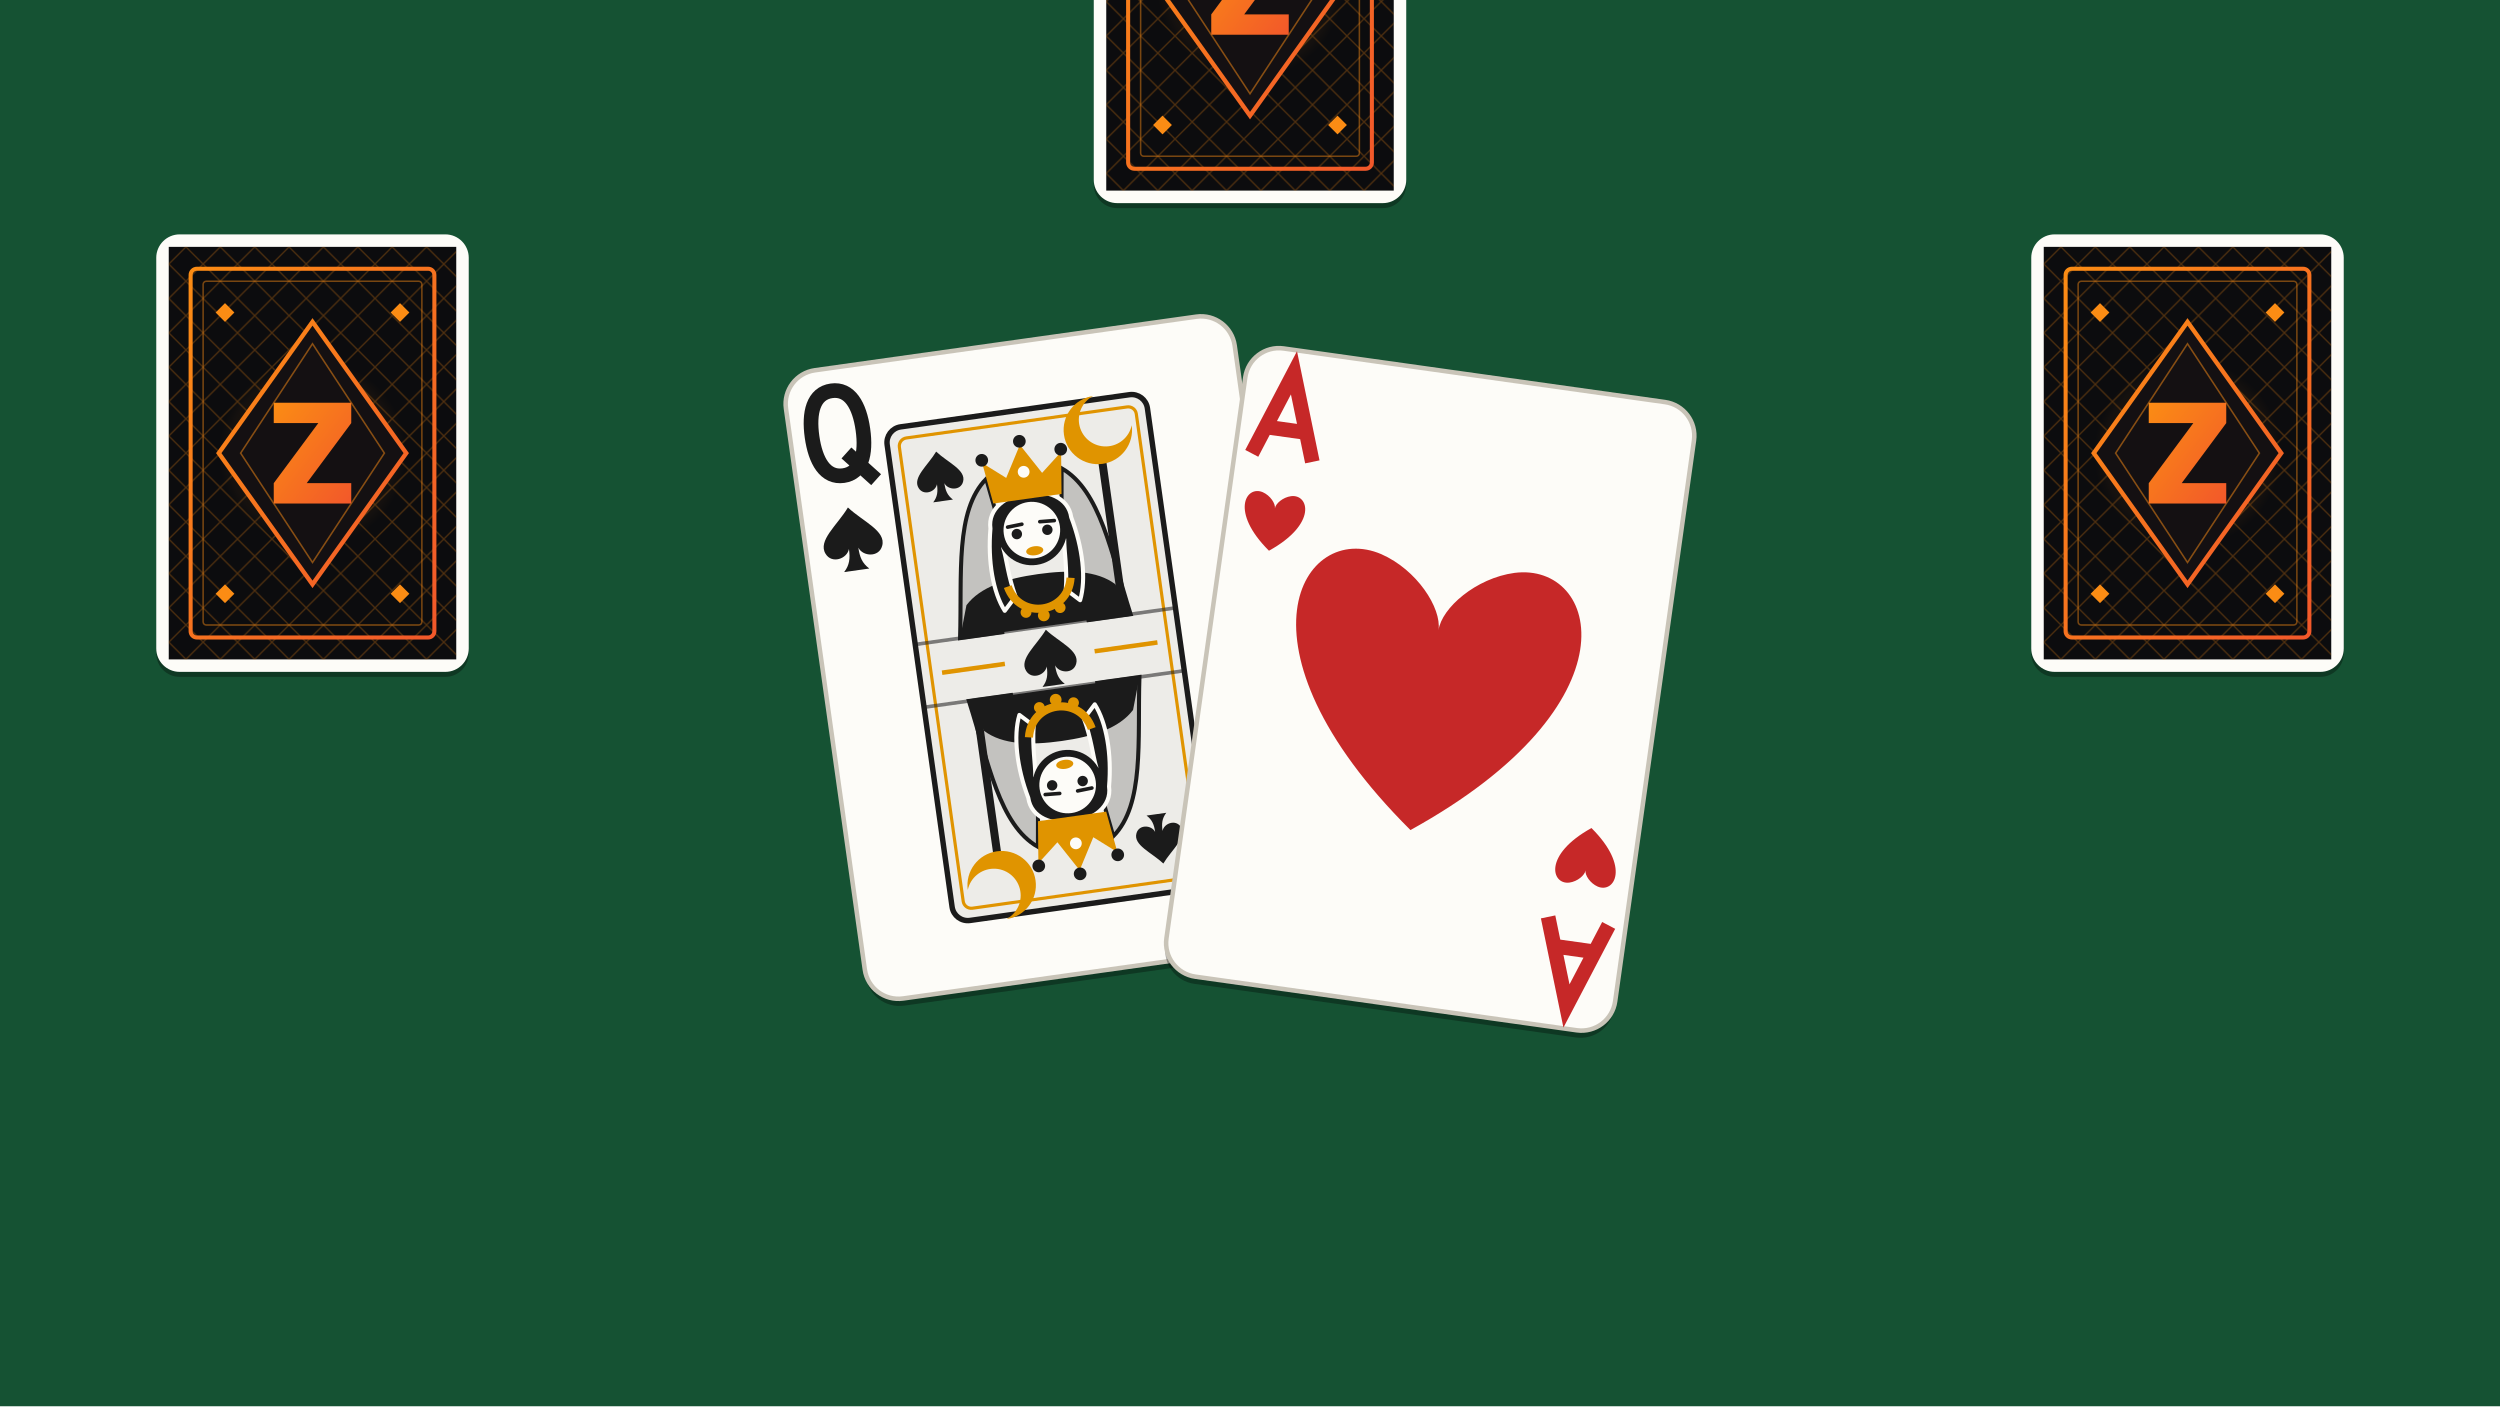
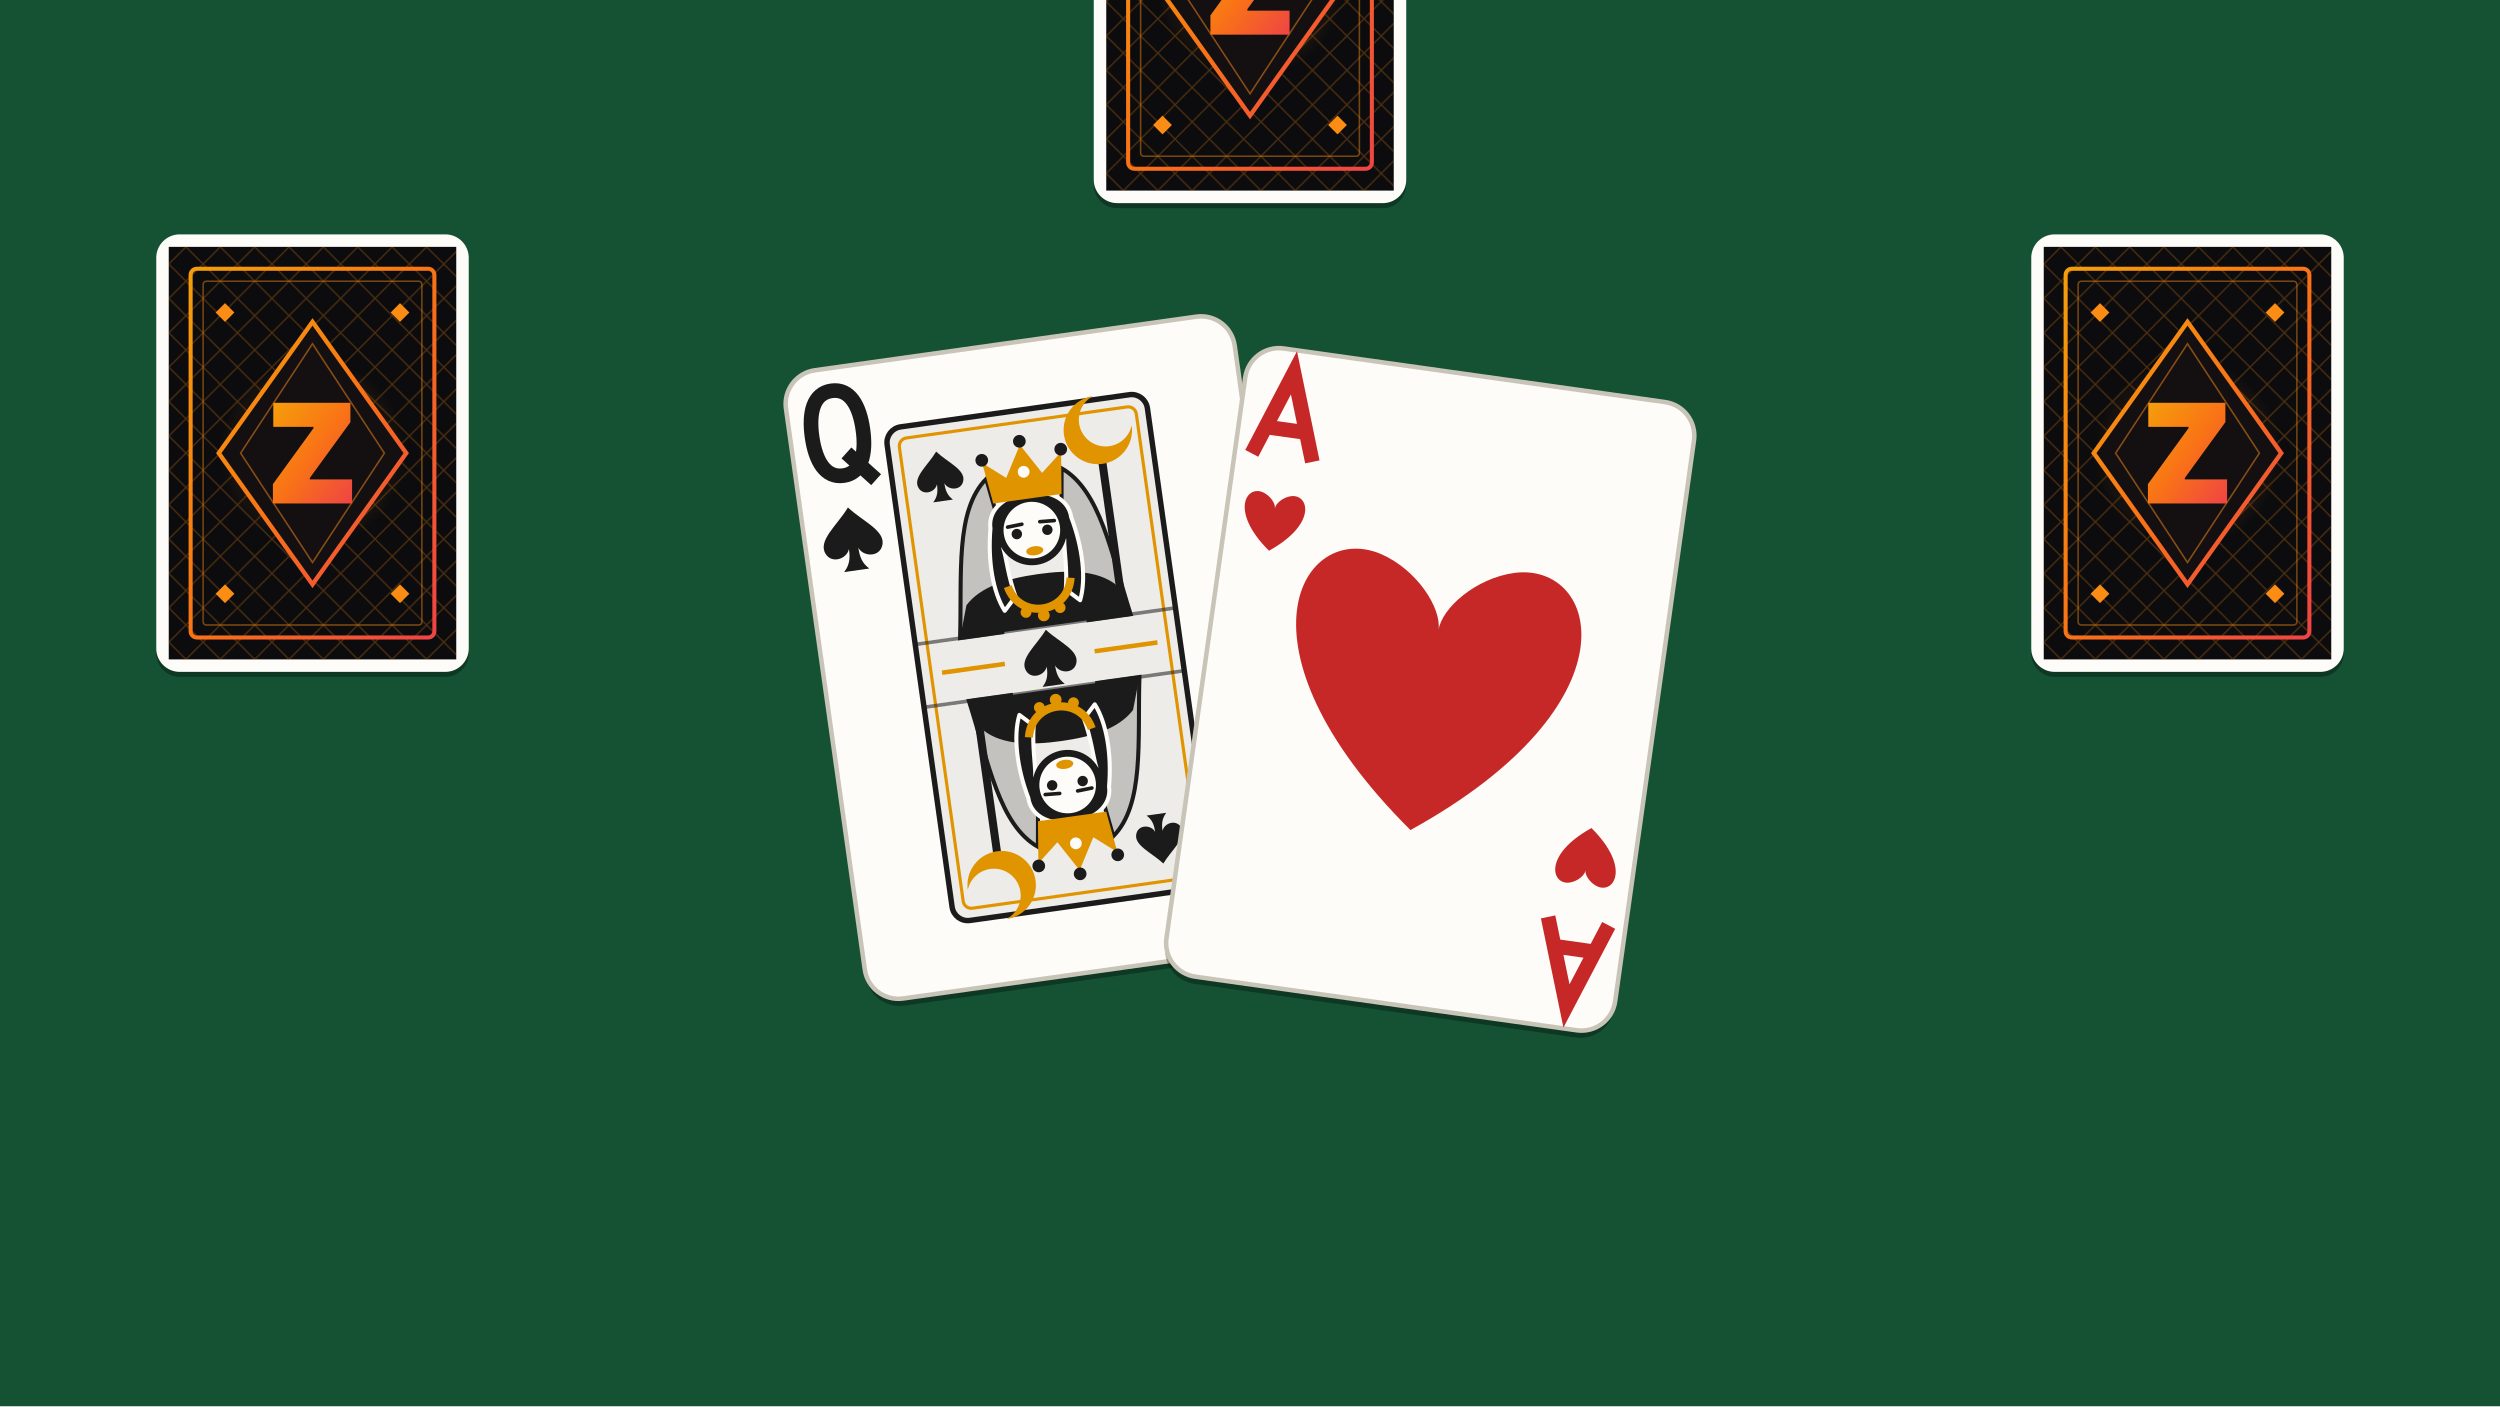
<svg xmlns="http://www.w3.org/2000/svg" width="320" height="180" viewBox="0 0 320 180">
  <defs>
    <clipPath id="zs-card">
      <rect width="100" height="140" rx="7.5" />
    </clipPath>
    <pattern id="zc-p-zimi" width="11" height="11" patternUnits="userSpaceOnUse">
      <path d="M5.5 0 11 5.5 5.5 11 0 5.5z" fill="none" stroke="#fb8c14" stroke-width=".45" opacity=".26" />
    </pattern>
    <linearGradient id="zc-g-mark" x1="0" y1="0" x2="1" y2="1">
-       <stop offset="0" stop-color="#fb8c14" />
-       <stop offset="1" stop-color="#f2582a" />
+       <stop offset="0" stop-color="#f59e0b" />
+       <stop offset=".5" stop-color="#f97316" />
+       <stop offset="1" stop-color="#ef4444" />
    </linearGradient>
    <radialGradient id="zc-g-glow">
      <stop offset="0" stop-color="#fb8c14" stop-opacity=".34" />
      <stop offset="1" stop-color="#fb8c14" stop-opacity="0" />
    </radialGradient>
    <symbol id="zc-s-3" overflow="visible">
      <path d="M0-10C-4-5-11-1-9 3.5-7.5 7-2.5 6-1.5 3-1.5 6-2 8-4 10h8C2 8 1.5 6 1.5 3 2.5 6 7.5 7 9 3.5 11-1 4-5 0-10z" />
    </symbol>
    <symbol id="zc-s-2" overflow="visible">
      <path d="M0 9.5C-14-1-10-10-4.5-8.5-2-7.8 0-5.5 0-4 0-5.5 2-7.8 4.5-8.5 10-10 14-1 0 9.5z" />
    </symbol>
  </defs>
  <rect width="320" height="180" fill="#155233" />
  <g transform="translate(20 30) scale(0.4)">
    <rect y="1.6" width="100" height="140" rx="7.5" fill="rgba(0,0,0,0.32)" />
    <g clip-path="url(#zs-card)">
      <svg width="100" height="140" viewBox="0 0 100 140" preserveAspectRatio="xMidYMid slice" aria-hidden="true">
        <rect width="100" height="140" fill="#fdfcf8" />
        <svg x="4" y="4" width="92" height="132" viewBox="0 0 92 132" overflow="hidden">
          <rect width="92" height="132" fill="#0c0c0e" />
          <rect width="92" height="132" fill="url(#zc-p-zimi)" />
          <rect x="7" y="7" width="78" height="118" rx="2" fill="none" stroke="url(#zc-g-mark)" stroke-width="1.3" />
          <rect x="11" y="11" width="70" height="110" rx="1" fill="none" stroke="#fb8c14" stroke-width=".5" opacity=".45" />
          <circle cx="46" cy="66" r="30" fill="url(#zc-g-glow)" />
          <path d="M46 24 76 66 46 108 16 66z" fill="#141012" stroke="url(#zc-g-mark)" stroke-width="1.4" />
          <path d="M46 31 69 66 46 101 23 66z" fill="none" stroke="#fb8c14" stroke-width=".5" opacity=".5" />
-           <path transform="translate(33.6 49.88) scale(0.62)" d="M0 0H40V10.5L17 41.5H40V52H0V41.5L23 10.5H0z" fill="url(#zc-g-mark)" />
+           <path transform="translate(46 66) scale(2.16456)" d="M-5.852 7.438L5.852 7.438L5.852 3.885L-0.392 3.885L-0.392 3.667L5.602 -4.583L5.602 -7.438L-5.798 -7.438L-5.798 -3.885L0.142 -3.885L0.142 -3.678L-5.852 4.583Z" fill="url(#zc-g-mark)" />
          <g fill="#fb8c14">
            <path d="M18 18l3 3-3 3-3-3zM74 18l3 3-3 3-3-3zM18 108l3 3-3 3-3-3zM74 108l3 3-3 3-3-3z" />
          </g>
        </svg>
      </svg>
    </g>
  </g>
  <g transform="translate(140 -30) scale(0.4)">
    <rect y="1.6" width="100" height="140" rx="7.5" fill="rgba(0,0,0,0.32)" />
    <g clip-path="url(#zs-card)">
      <svg width="100" height="140" viewBox="0 0 100 140" preserveAspectRatio="xMidYMid slice" aria-hidden="true">
        <rect width="100" height="140" fill="#fdfcf8" />
        <svg x="4" y="4" width="92" height="132" viewBox="0 0 92 132" overflow="hidden">
          <rect width="92" height="132" fill="#0c0c0e" />
          <rect width="92" height="132" fill="url(#zc-p-zimi)" />
          <rect x="7" y="7" width="78" height="118" rx="2" fill="none" stroke="url(#zc-g-mark)" stroke-width="1.3" />
          <rect x="11" y="11" width="70" height="110" rx="1" fill="none" stroke="#fb8c14" stroke-width=".5" opacity=".45" />
          <circle cx="46" cy="66" r="30" fill="url(#zc-g-glow)" />
          <path d="M46 24 76 66 46 108 16 66z" fill="#141012" stroke="url(#zc-g-mark)" stroke-width="1.4" />
          <path d="M46 31 69 66 46 101 23 66z" fill="none" stroke="#fb8c14" stroke-width=".5" opacity=".5" />
-           <path transform="translate(33.6 49.88) scale(0.62)" d="M0 0H40V10.5L17 41.5H40V52H0V41.5L23 10.5H0z" fill="url(#zc-g-mark)" />
+           <path transform="translate(46 66) scale(2.16456)" d="M-5.852 7.438L5.852 7.438L5.852 3.885L-0.392 3.885L-0.392 3.667L5.602 -4.583L5.602 -7.438L-5.798 -7.438L-5.798 -3.885L0.142 -3.885L0.142 -3.678L-5.852 4.583Z" fill="url(#zc-g-mark)" />
          <g fill="#fb8c14">
            <path d="M18 18l3 3-3 3-3-3zM74 18l3 3-3 3-3-3zM18 108l3 3-3 3-3-3zM74 108l3 3-3 3-3-3z" />
          </g>
        </svg>
      </svg>
    </g>
  </g>
  <g transform="translate(260 30) scale(0.4)">
    <rect y="1.6" width="100" height="140" rx="7.5" fill="rgba(0,0,0,0.32)" />
    <g clip-path="url(#zs-card)">
      <svg width="100" height="140" viewBox="0 0 100 140" preserveAspectRatio="xMidYMid slice" aria-hidden="true">
        <rect width="100" height="140" fill="#fdfcf8" />
        <svg x="4" y="4" width="92" height="132" viewBox="0 0 92 132" overflow="hidden">
          <rect width="92" height="132" fill="#0c0c0e" />
          <rect width="92" height="132" fill="url(#zc-p-zimi)" />
          <rect x="7" y="7" width="78" height="118" rx="2" fill="none" stroke="url(#zc-g-mark)" stroke-width="1.3" />
          <rect x="11" y="11" width="70" height="110" rx="1" fill="none" stroke="#fb8c14" stroke-width=".5" opacity=".45" />
          <circle cx="46" cy="66" r="30" fill="url(#zc-g-glow)" />
          <path d="M46 24 76 66 46 108 16 66z" fill="#141012" stroke="url(#zc-g-mark)" stroke-width="1.4" />
          <path d="M46 31 69 66 46 101 23 66z" fill="none" stroke="#fb8c14" stroke-width=".5" opacity=".5" />
-           <path transform="translate(33.6 49.88) scale(0.62)" d="M0 0H40V10.5L17 41.5H40V52H0V41.5L23 10.5H0z" fill="url(#zc-g-mark)" />
+           <path transform="translate(46 66) scale(2.16456)" d="M-5.852 7.438L5.852 7.438L5.852 3.885L-0.392 3.885L-0.392 3.667L5.602 -4.583L5.602 -7.438L-5.798 -7.438L-5.798 -3.885L0.142 -3.885L0.142 -3.678L-5.852 4.583Z" fill="url(#zc-g-mark)" />
          <g fill="#fb8c14">
            <path d="M18 18l3 3-3 3-3-3zM74 18l3 3-3 3-3-3zM18 108l3 3-3 3-3-3zM74 108l3 3-3 3-3-3z" />
          </g>
        </svg>
      </svg>
    </g>
  </g>
  <g transform="translate(100 48) rotate(-8) scale(0.58)" style="color:#1b1b1b">
    <rect y="1.6" width="100" height="140" rx="7.5" fill="rgba(0,0,0,0.32)" />
    <rect width="100" height="140" rx="7.5" fill="#fdfcf8" stroke="#c9c4b8" />
    <svg width="100" height="140" viewBox="0 0 100 140" fill="currentColor" aria-hidden="true">
      <g class="zc-idx-std">
        <path transform="translate(3.75 5) scale(1.35)" d="M5 0C2 0 .8 3 .8 7S2 14 5 14 9.2 11 9.2 7 8 0 5 0zM6 10.4 10.2 15.4" fill="none" stroke="currentColor" stroke-width="2.4" stroke-linejoin="miter" stroke-miterlimit="6" />
        <g transform="translate(10.5 38) scale(0.7)">
          <use href="#zc-s-3" />
        </g>
      </g>
      <g class="zc-idx-std" transform="rotate(180 50 70)">
        <path transform="translate(3.75 5) scale(1.35)" d="M5 0C2 0 .8 3 .8 7S2 14 5 14 9.2 11 9.2 7 8 0 5 0zM6 10.4 10.2 15.4" fill="none" stroke="currentColor" stroke-width="2.4" stroke-linejoin="miter" stroke-miterlimit="6" />
        <g transform="translate(10.5 38) scale(0.7)">
          <use href="#zc-s-3" />
        </g>
      </g>
      <g class="zc-idx-row" display="none">
        <path transform="translate(4 5) scale(2.1)" d="M5 0C2 0 .8 3 .8 7S2 14 5 14 9.2 11 9.2 7 8 0 5 0zM6 10.4 10.2 15.4" fill="none" stroke="currentColor" stroke-width="2.4" stroke-linejoin="miter" stroke-miterlimit="6" />
        <g transform="translate(60 21) scale(1.25)">
          <use href="#zc-s-3" />
        </g>
      </g>
      <g class="zc-big">
        <rect x="21" y="15" width="58" height="110" rx="3.5" fill="currentColor" fill-opacity="0.07" stroke="currentColor" stroke-width="1.2" />
        <rect class="zc-fine" x="23.6" y="17.6" width="52.8" height="104.8" rx="1.8" fill="none" stroke="#e09400" stroke-width="0.7" />
        <path d="M21 63H79" stroke="currentColor" stroke-width="0.8" opacity="0.55" />
        <path d="M21 77H79" stroke="currentColor" stroke-width="0.8" opacity="0.55" />
        <path d="M26 70H40M60 70H74" stroke="#e09400" stroke-width="1" />
        <g transform="translate(50 70) scale(0.62)">
          <use href="#zc-s-3" />
        </g>
        <g>
          <path d="M41.6 29C33.8 35 33.4 49 31 63H40.4C41 55 41.4 44 42.6 36z" fill="currentColor" fill-opacity="0.2" stroke="currentColor" stroke-width="0.9" />
          <path d="M58.4 29C66.2 35 66.6 49 69 63H59.6C59 55 58.6 44 57.4 36z" fill="currentColor" fill-opacity="0.2" stroke="currentColor" stroke-width="0.9" />
          <path d="M31 63 33.4 56C37 52.4 43 51.4 50 51.4S63 52.4 66.6 56L69 63z" />
          <path d="M41 40C41 31 59 31 59 40C60.6 47 60.4 54 58.4 58.4L55.6 55.6C56.6 51 56.4 47.2 56.8 44.6H43.2C43.6 47.2 43.4 51 44.4 55.6L41.6 58.4C39.6 54 39.4 47 41 40z" stroke="#fdfcf8" stroke-width="0.9" stroke-linejoin="round" />
          <circle cx="50" cy="41.6" r="7" fill="#fdfcf8" stroke="currentColor" stroke-width="1.5" />
          <path d="M42.4 34.6 41.2 25.4 46 29.4 50 22.6 54 29.4 58.8 25.4 57.6 34.6z" fill="#e09400" />
          <circle cx="50" cy="28.6" r="1.3" fill="#fdfcf8" />
          <g class="zc-fine">
            <circle cx="41.2" cy="24.8" r="1.4" />
            <circle cx="58.8" cy="24.8" r="1.4" />
            <circle cx="50" cy="21.8" r="1.4" />
          </g>
          <circle cx="46.6" cy="42" r="1.15" />
          <circle cx="53.4" cy="42" r="1.15" />
          <path d="M44.8 40.2 48 40M52 40 55.2 40.2" fill="none" stroke="currentColor" stroke-linecap="round" stroke-width="0.8" />
          <ellipse cx="50" cy="46.2" rx="1.9" ry="1" fill="#e09400" />
          <path d="M43 53.2C44.6 61 55.4 61 57 53.2" fill="none" stroke="#e09400" stroke-width="1.8" />
          <circle cx="46.2" cy="59.4" r="1.2" fill="#e09400" />
          <circle cx="50" cy="60.6" r="1.3" fill="#e09400" />
          <circle cx="53.8" cy="59.4" r="1.2" fill="#e09400" />
          <g transform="translate(67.5 61.5) scale(1.18) translate(-70 -61.5)">
            <path d="M70 61.5V32" stroke="currentColor" stroke-width="1.5" fill="none" />
            <path d="M70 21.4a6.4 6.4 0 1 0 6.4 6.4 5 5 0 1 1-6.4-6.4z" fill="#e09400" />
          </g>
          <g transform="translate(31.5 27) scale(0.55)">
            <use href="#zc-s-3" />
          </g>
        </g>
        <g transform="rotate(180 50 70)">
          <path d="M41.6 29C33.8 35 33.4 49 31 63H40.4C41 55 41.4 44 42.6 36z" fill="currentColor" fill-opacity="0.2" stroke="currentColor" stroke-width="0.9" />
          <path d="M58.4 29C66.2 35 66.6 49 69 63H59.6C59 55 58.6 44 57.4 36z" fill="currentColor" fill-opacity="0.2" stroke="currentColor" stroke-width="0.9" />
          <path d="M31 63 33.4 56C37 52.4 43 51.4 50 51.4S63 52.4 66.6 56L69 63z" />
          <path d="M41 40C41 31 59 31 59 40C60.6 47 60.4 54 58.4 58.4L55.6 55.6C56.6 51 56.4 47.2 56.8 44.6H43.2C43.6 47.2 43.4 51 44.4 55.6L41.6 58.4C39.6 54 39.4 47 41 40z" stroke="#fdfcf8" stroke-width="0.9" stroke-linejoin="round" />
          <circle cx="50" cy="41.6" r="7" fill="#fdfcf8" stroke="currentColor" stroke-width="1.5" />
          <path d="M42.4 34.6 41.2 25.4 46 29.4 50 22.6 54 29.4 58.8 25.4 57.6 34.6z" fill="#e09400" />
          <circle cx="50" cy="28.6" r="1.3" fill="#fdfcf8" />
          <g class="zc-fine">
            <circle cx="41.2" cy="24.8" r="1.4" />
            <circle cx="58.8" cy="24.8" r="1.4" />
            <circle cx="50" cy="21.8" r="1.4" />
          </g>
          <circle cx="46.6" cy="42" r="1.15" />
          <circle cx="53.4" cy="42" r="1.15" />
          <path d="M44.8 40.2 48 40M52 40 55.2 40.2" fill="none" stroke="currentColor" stroke-linecap="round" stroke-width="0.8" />
          <ellipse cx="50" cy="46.2" rx="1.9" ry="1" fill="#e09400" />
          <path d="M43 53.2C44.6 61 55.4 61 57 53.2" fill="none" stroke="#e09400" stroke-width="1.8" />
          <circle cx="46.2" cy="59.4" r="1.2" fill="#e09400" />
          <circle cx="50" cy="60.6" r="1.3" fill="#e09400" />
          <circle cx="53.8" cy="59.4" r="1.2" fill="#e09400" />
          <g transform="translate(67.5 61.5) scale(1.18) translate(-70 -61.5)">
            <path d="M70 61.5V32" stroke="currentColor" stroke-width="1.5" fill="none" />
            <path d="M70 21.4a6.4 6.4 0 1 0 6.4 6.4 5 5 0 1 1-6.4-6.4z" fill="#e09400" />
          </g>
          <g transform="translate(31.5 27) scale(0.55)">
            <use href="#zc-s-3" />
          </g>
        </g>
      </g>
      <g class="zc-small" display="none" transform="translate(50 128) scale(1.55) translate(-50 -63)">
        <path d="M41.6 29C33.8 35 33.4 49 31 63H40.4C41 55 41.4 44 42.6 36z" fill="currentColor" fill-opacity="0.2" stroke="currentColor" stroke-width="0.9" />
        <path d="M58.4 29C66.2 35 66.6 49 69 63H59.6C59 55 58.6 44 57.4 36z" fill="currentColor" fill-opacity="0.2" stroke="currentColor" stroke-width="0.9" />
        <path d="M31 63 33.4 56C37 52.4 43 51.4 50 51.4S63 52.4 66.6 56L69 63z" />
        <path d="M41 40C41 31 59 31 59 40C60.6 47 60.4 54 58.4 58.4L55.6 55.6C56.6 51 56.4 47.2 56.8 44.6H43.2C43.6 47.2 43.4 51 44.4 55.6L41.6 58.4C39.6 54 39.4 47 41 40z" stroke="#fdfcf8" stroke-width="0.9" stroke-linejoin="round" />
        <circle cx="50" cy="41.6" r="7" fill="#fdfcf8" stroke="currentColor" stroke-width="1.5" />
        <path d="M42.4 34.6 41.2 25.4 46 29.4 50 22.6 54 29.4 58.8 25.4 57.6 34.6z" fill="#e09400" />
        <circle cx="50" cy="28.6" r="1.3" fill="#fdfcf8" />
        <g class="zc-fine">
          <circle cx="41.2" cy="24.8" r="1.4" />
          <circle cx="58.8" cy="24.8" r="1.4" />
          <circle cx="50" cy="21.8" r="1.4" />
        </g>
        <circle cx="46.6" cy="42" r="1.15" />
        <circle cx="53.4" cy="42" r="1.15" />
        <path d="M44.8 40.2 48 40M52 40 55.2 40.2" fill="none" stroke="currentColor" stroke-linecap="round" stroke-width="0.8" />
        <ellipse cx="50" cy="46.2" rx="1.9" ry="1" fill="#e09400" />
        <path d="M43 53.2C44.6 61 55.4 61 57 53.2" fill="none" stroke="#e09400" stroke-width="1.8" />
      </g>
    </svg>
  </g>
  <g transform="translate(160 44) rotate(8) scale(0.58)" style="color:#c62828">
    <rect y="1.6" width="100" height="140" rx="7.5" fill="rgba(0,0,0,0.32)" />
    <rect width="100" height="140" rx="7.5" fill="#fdfcf8" stroke="#c9c4b8" />
    <svg width="100" height="140" viewBox="0 0 100 140" fill="currentColor" aria-hidden="true">
      <g class="zc-idx-std">
        <path transform="translate(3.75 5) scale(1.35)" d="M0 14 5 0 10 14M2.2 9.4H7.8" fill="none" stroke="currentColor" stroke-width="2.4" stroke-linejoin="miter" stroke-miterlimit="6" />
        <g transform="translate(10.5 38) scale(0.7)">
          <use href="#zc-s-2" />
        </g>
      </g>
      <g class="zc-idx-std" transform="rotate(180 50 70)">
        <path transform="translate(3.75 5) scale(1.35)" d="M0 14 5 0 10 14M2.2 9.4H7.8" fill="none" stroke="currentColor" stroke-width="2.4" stroke-linejoin="miter" stroke-miterlimit="6" />
        <g transform="translate(10.5 38) scale(0.7)">
          <use href="#zc-s-2" />
        </g>
      </g>
      <g class="zc-idx-row" display="none">
        <path transform="translate(4 5) scale(2.1)" d="M0 14 5 0 10 14M2.2 9.4H7.8" fill="none" stroke="currentColor" stroke-width="2.4" stroke-linejoin="miter" stroke-miterlimit="6" />
        <g transform="translate(60 21) scale(1.25)">
          <use href="#zc-s-2" />
        </g>
      </g>
      <g class="zc-big">
        <g transform="translate(50 70) scale(3.3)">
          <use href="#zc-s-2" />
        </g>
      </g>
      <g class="zc-small" display="none">
        <g transform="translate(50 92) scale(3.1)">
          <use href="#zc-s-2" />
        </g>
      </g>
    </svg>
  </g>
</svg>
